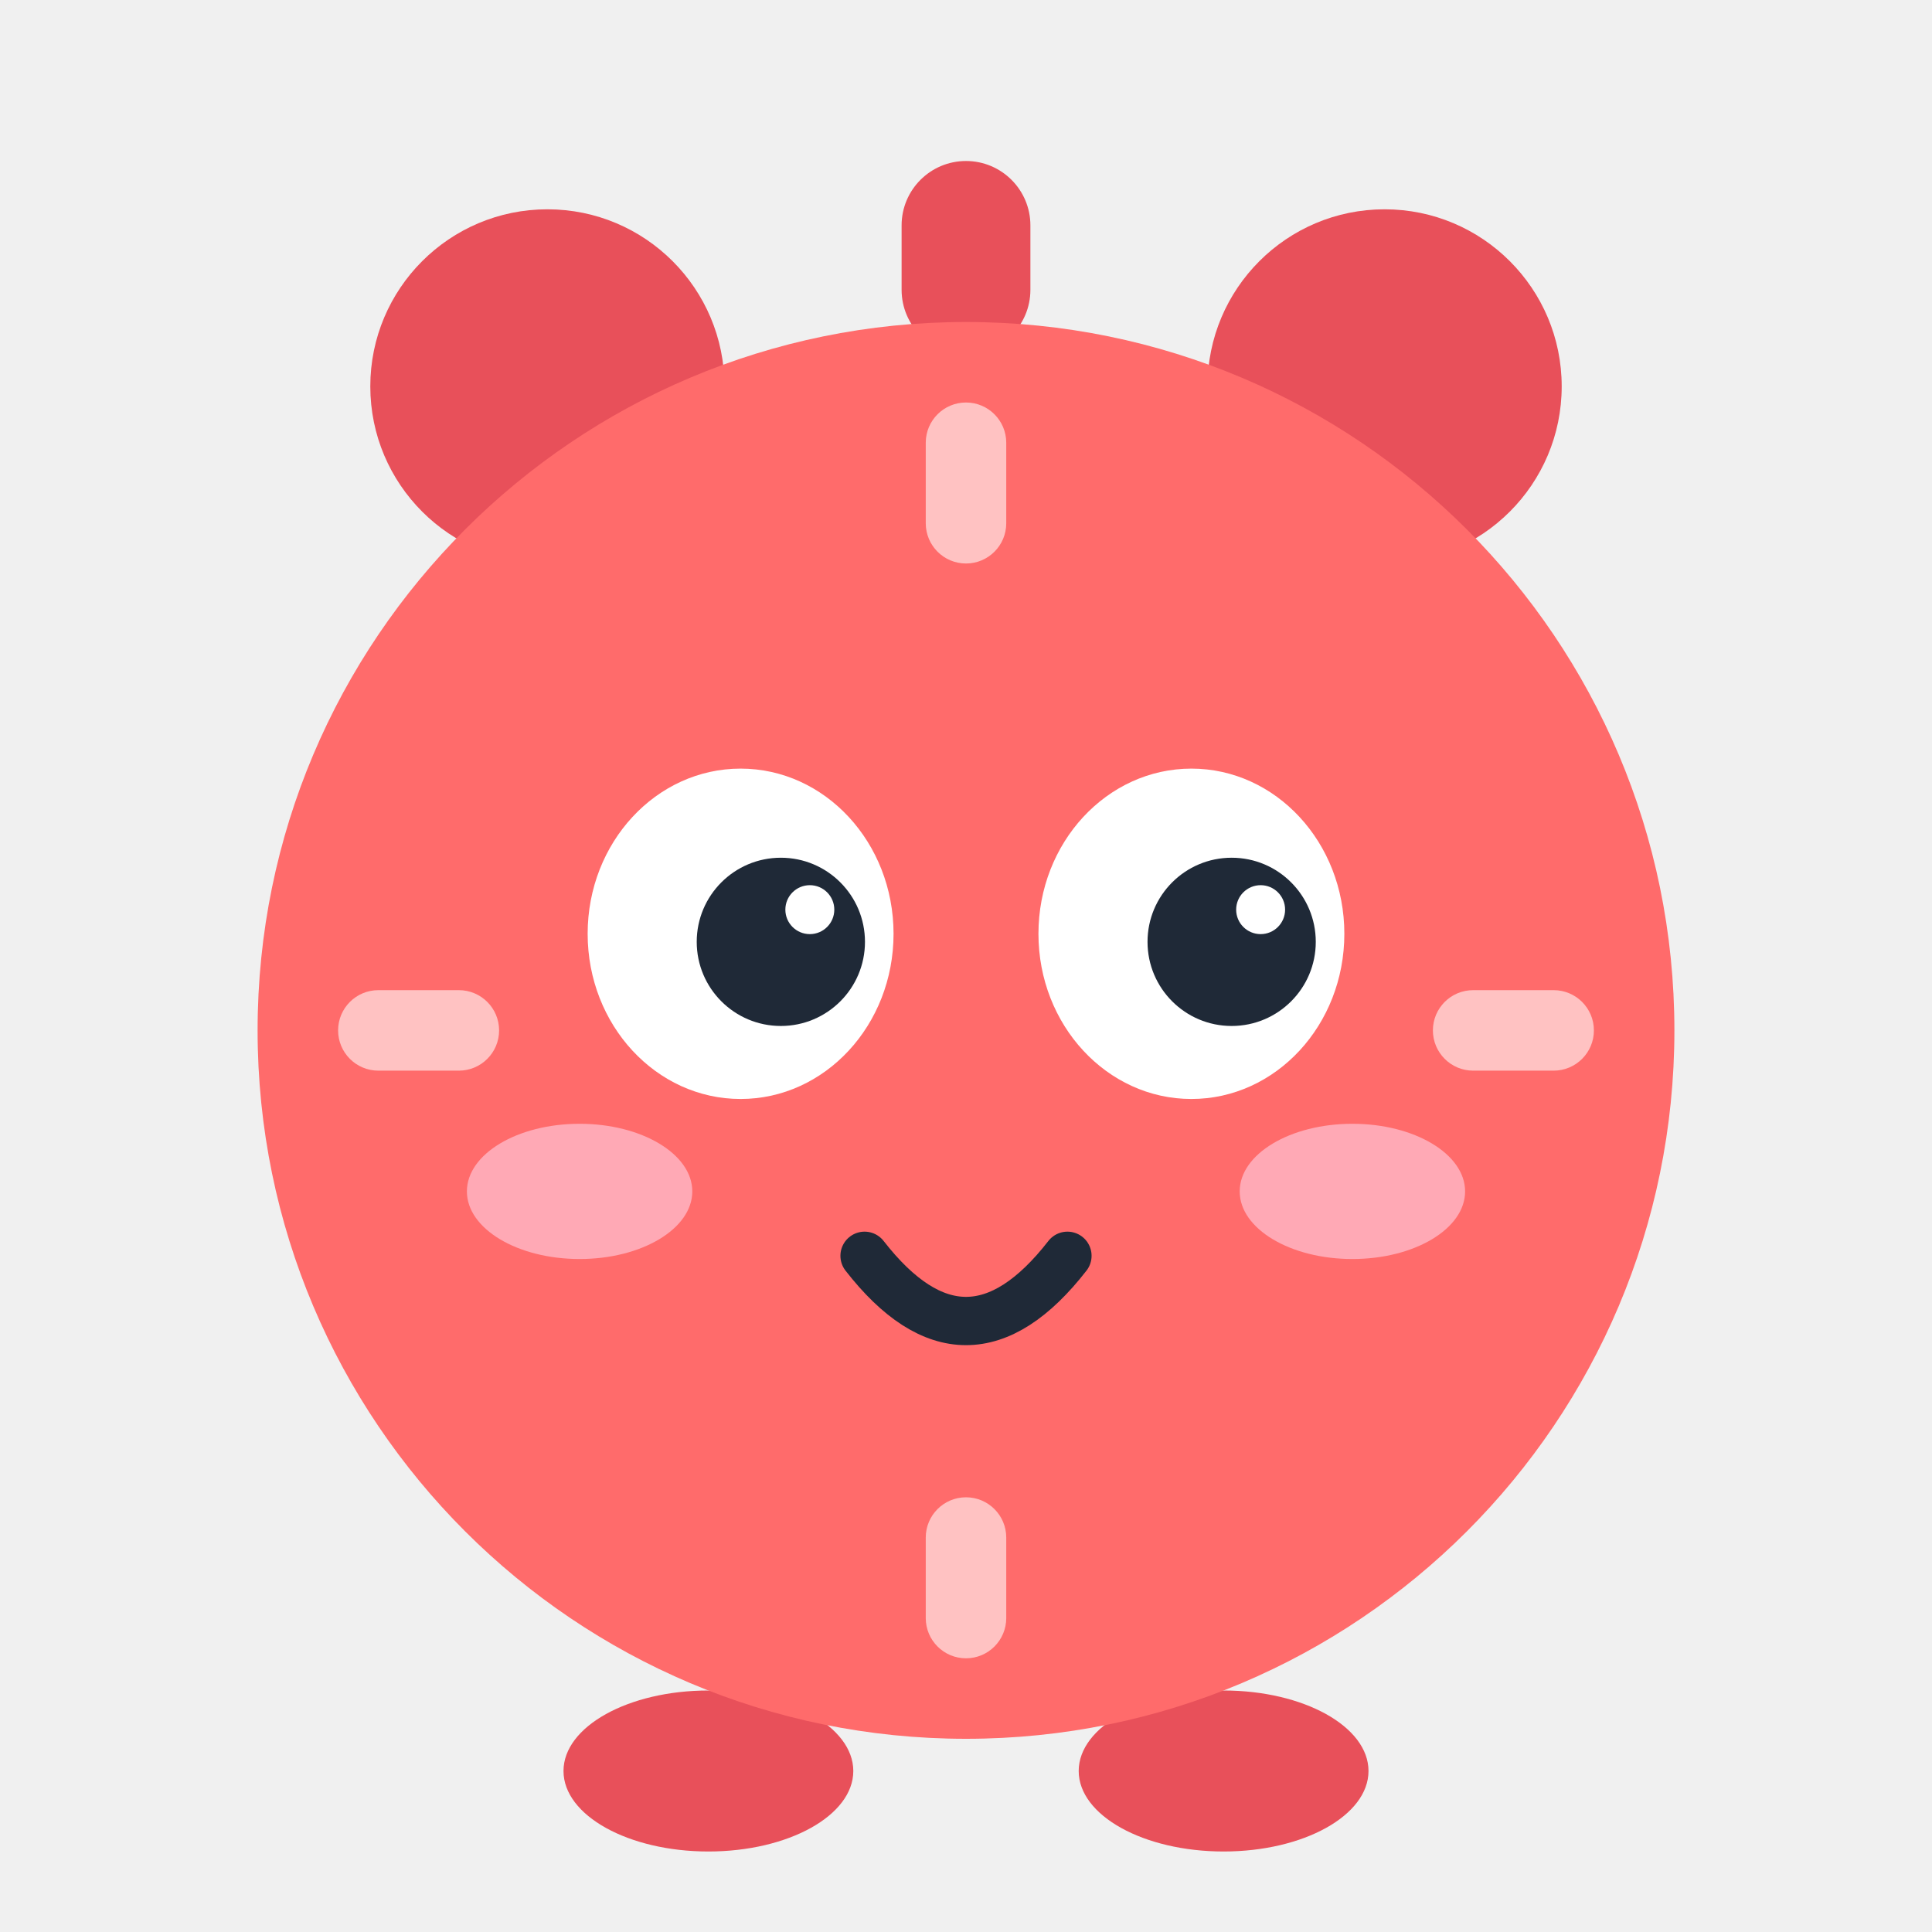
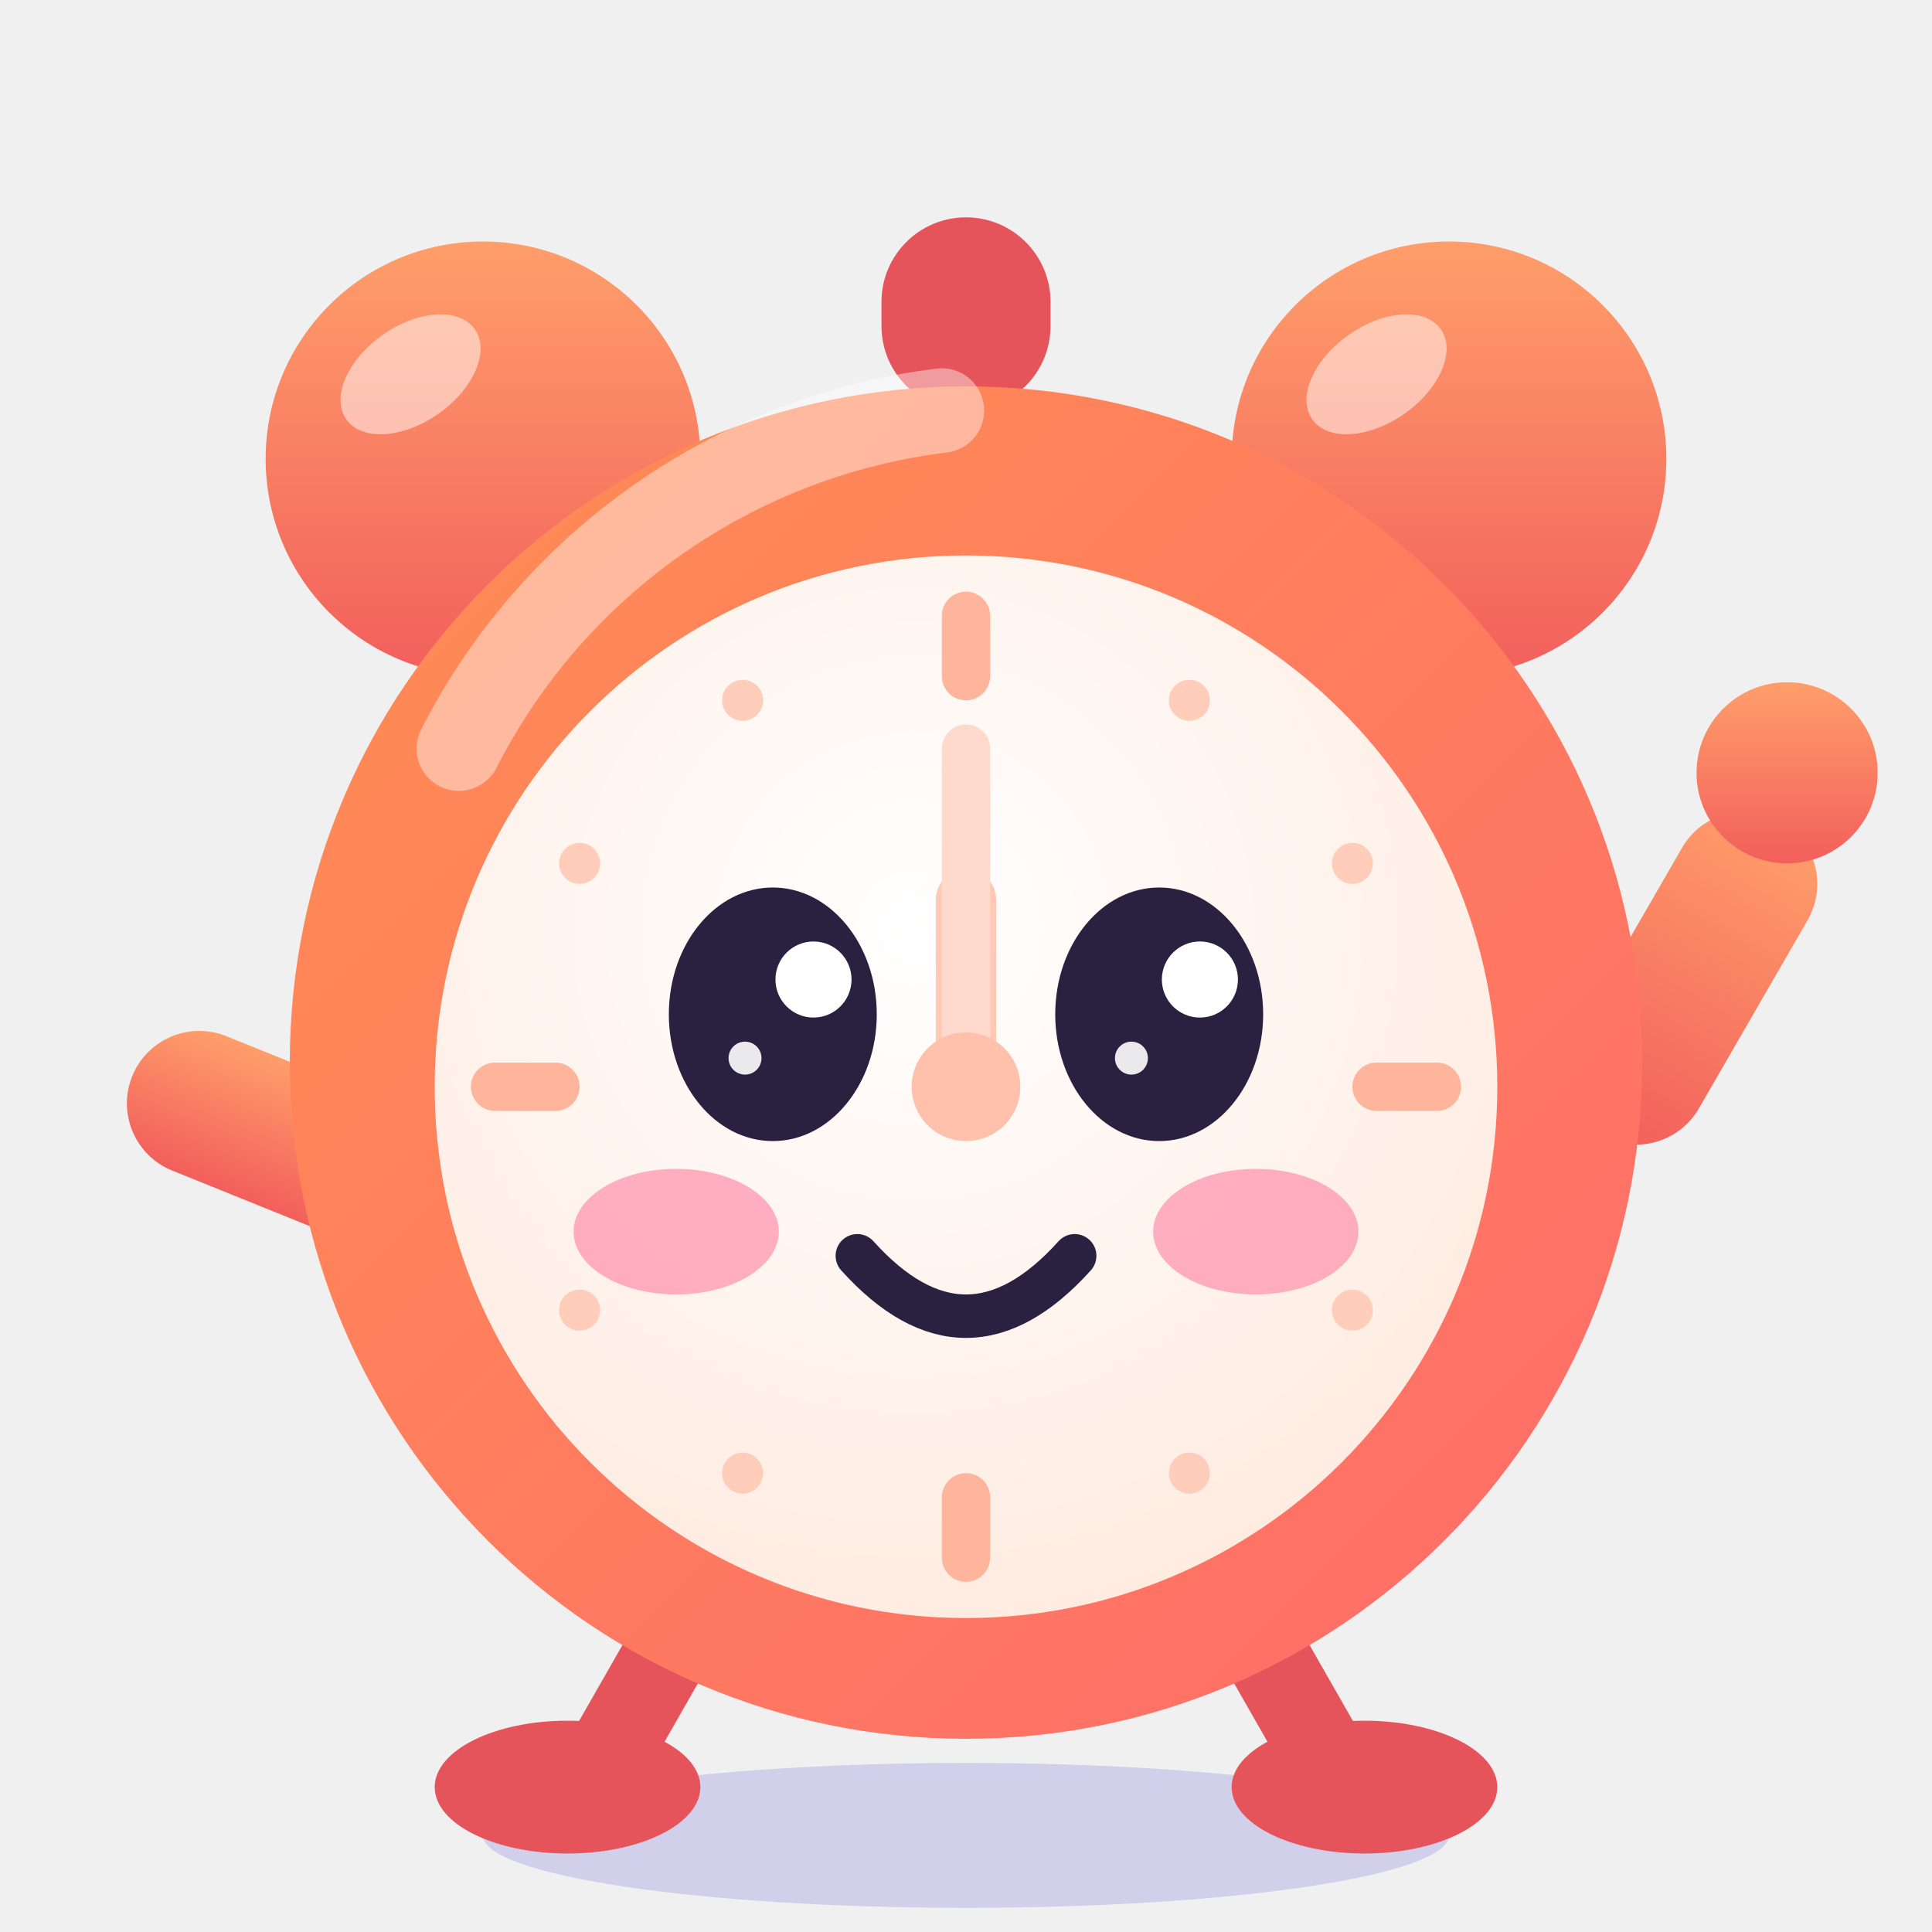
- <svg xmlns="http://www.w3.org/2000/svg" viewBox="0 0 120 120" width="120" height="120" role="img" aria-label="Tíc-Tắc" style="color:#FF6B6B">
-   <rect x="56" y="10" width="8" height="12" rx="4" fill="#E8505A" />
-   <circle cx="34" cy="24" r="11" fill="#E8505A" />
-   <circle cx="86" cy="24" r="11" fill="#E8505A" />
-   <ellipse cx="44" cy="110" rx="9" ry="5" fill="#E8505A" />
-   <ellipse cx="76" cy="110" rx="9" ry="5" fill="#E8505A" />
-   <circle cx="60" cy="64" r="44" fill="#FF6B6B" />
-   <rect x="57.5" y="25" width="5" height="10" rx="2.5" fill="#FFC2C2" />
-   <rect x="57.5" y="93" width="5" height="10" rx="2.5" fill="#FFC2C2" />
-   <rect x="21" y="61.5" width="10" height="5" rx="2.5" fill="#FFC2C2" />
-   <rect x="89" y="61.5" width="10" height="5" rx="2.5" fill="#FFC2C2" />
-   <ellipse cx="46" cy="58" rx="9.5" ry="10.26" fill="#FFFFFF" />
-   <circle cx="48.5" cy="58.5" r="5.225" fill="#1F2937" />
-   <circle cx="50.3" cy="56.5" r="1.52" fill="#FFFFFF" />
-   <ellipse cx="74" cy="58" rx="9.5" ry="10.26" fill="#FFFFFF" />
-   <circle cx="76.5" cy="58.5" r="5.225" fill="#1F2937" />
-   <circle cx="78.3" cy="56.5" r="1.52" fill="#FFFFFF" />
-   <ellipse cx="36" cy="74" rx="7" ry="4.2" fill="#FFB4C2" opacity=".85" />
-   <ellipse cx="84" cy="74" rx="7" ry="4.2" fill="#FFB4C2" opacity=".85" />
-   <path d="M53.7 78 Q60 86.1 66.3 78" fill="none" stroke="#1F2937" stroke-width="3" stroke-linecap="round" />
+ <svg xmlns="http://www.w3.org/2000/svg" viewBox="0 0 160 160" width="160" height="160" role="img" aria-label="Tíc-Tắc">
+   <style>
+ @keyframes f{0%,100%{transform:translateY(0)}50%{transform:translateY(-5px)}}
+ @keyframes s{0%,100%{transform:scaleX(1);opacity:.18}50%{transform:scaleX(.86);opacity:.1}}
+ @keyframes bl{0%,90%,100%{transform:scaleY(1)}94%{transform:scaleY(.08)}}
+ @keyframes wv{0%,100%{transform:rotate(0)}50%{transform:rotate(-26deg)}}
+ @keyframes sp{to{transform:rotate(360deg)}}
+ @keyframes ck{0%,100%{opacity:.45}50%{opacity:.8}}
+ @keyframes zz{0%{opacity:0;transform:translate(0,6px)}25%{opacity:1}100%{opacity:0;transform:translate(9px,-16px)}}
+ @keyframes pp{0%,100%{transform:scale(1) rotate(0)}50%{transform:scale(1.18) rotate(8deg)}}
+ .b{animation:f 3.4s ease-in-out infinite}
+ .sh{transform-box:fill-box;transform-origin:center;animation:s 3.4s ease-in-out infinite}
+ .e{transform-box:fill-box;transform-origin:center;animation:bl 5.2s infinite}
+ .w{transform-box:fill-box;animation:wv 1.8s ease-in-out infinite}
+ .hm{transform-origin:80px 90px;animation:sp 12s linear infinite}
+ .hh{transform-origin:80px 90px;animation:sp 144s linear infinite}
+ .ck{animation:ck 3.4s ease-in-out infinite}
+ .z{animation:zz 2.8s ease-in-out infinite}.z2{animation-delay:1.4s}
+ .pp{transform-box:fill-box;transform-origin:center;animation:pp 1.7s ease-in-out infinite}
+ .d2{animation-delay:.5s}.d3{animation-delay:1s}
+ @media (prefers-reduced-motion:reduce){*{animation:none!important}}
+ </style>
+   <defs>
+     <linearGradient id="tthappyb" x1="0" y1="0" x2="1" y2="1">
+       <stop offset="0" stop-color="#FF8E53" />
+       <stop offset="1" stop-color="#FF6B6B" />
+     </linearGradient>
+     <linearGradient id="tthappyl" x1="0" y1="0" x2="0" y2="1">
+       <stop offset="0" stop-color="#FF9E6A" />
+       <stop offset="1" stop-color="#F25F5C" />
+     </linearGradient>
+     <radialGradient id="tthappyf" cx=".45" cy=".35" r=".75">
+       <stop offset="0" stop-color="#FFFFFF" />
+       <stop offset="1" stop-color="#FFE9DD" />
+     </radialGradient>
+   </defs>
+   <ellipse class="sh" cx="80" cy="152" rx="40" ry="6" fill="#4338CA" opacity=".18" />
+   <g class="b">
+     <rect x="73" y="18" width="14" height="16" rx="7" fill="#E5545A" />
+     <circle cx="40" cy="38" r="18" fill="url(#tthappyl)" />
+     <circle cx="120" cy="38" r="18" fill="url(#tthappyl)" />
+     <ellipse cx="34" cy="31" rx="6.5" ry="4" fill="#FFFFFF" opacity=".5" transform="rotate(-35 34 31)" />
+     <ellipse cx="114" cy="31" rx="6.5" ry="4" fill="#FFFFFF" opacity=".5" transform="rotate(-35 114 31)" />
+     <path d="M58 132 L50 146 M102 132 L110 146" stroke="#E5545A" stroke-width="7" stroke-linecap="round" />
+     <ellipse cx="47" cy="148" rx="11" ry="5.5" fill="#E5545A" />
+     <ellipse cx="113" cy="148" rx="11" ry="5.5" fill="#E5545A" />
+     <rect x="10" y="88" width="26" height="12" rx="6" fill="url(#tthappyl)" transform="rotate(22 23 94)" />
+     <g class="w" style="transform-origin:15% 92%">
+       <rect x="134" y="66" width="12" height="30" rx="6" fill="url(#tthappyl)" transform="rotate(30 140 81)" />
+       <circle cx="148" cy="64" r="7.5" fill="url(#tthappyl)" />
+     </g>
+     <circle cx="80" cy="88" r="56" fill="url(#tthappyb)" />
+     <path d="M38 62 A52 52 0 0 1 78 34" stroke="#FFFFFF" stroke-opacity=".42" stroke-width="7" stroke-linecap="round" fill="none" />
+     <circle cx="80" cy="90" r="44" fill="url(#tthappyf)" />
+     <rect x="78" y="49" width="4" height="9" rx="2" fill="#FFB49C" transform="rotate(0 80 90)" />
+     <rect x="78" y="49" width="4" height="9" rx="2" fill="#FFB49C" transform="rotate(90 80 90)" />
+     <rect x="78" y="49" width="4" height="9" rx="2" fill="#FFB49C" transform="rotate(180 80 90)" />
+     <rect x="78" y="49" width="4" height="9" rx="2" fill="#FFB49C" transform="rotate(270 80 90)" />
+     <circle cx="98.5" cy="58.0" r="1.7" fill="#FFCDBA" />
+     <circle cx="112.0" cy="71.5" r="1.7" fill="#FFCDBA" />
+     <circle cx="112.0" cy="108.5" r="1.7" fill="#FFCDBA" />
+     <circle cx="98.5" cy="122.0" r="1.7" fill="#FFCDBA" />
+     <circle cx="61.5" cy="122.0" r="1.7" fill="#FFCDBA" />
+     <circle cx="48.0" cy="108.5" r="1.7" fill="#FFCDBA" />
+     <circle cx="48.0" cy="71.5" r="1.7" fill="#FFCDBA" />
+     <circle cx="61.5" cy="58.0" r="1.7" fill="#FFCDBA" />
+     <rect class="hh" x="77.5" y="72" width="5" height="20" rx="2.5" fill="#FFC9B6" />
+     <rect class="hm" x="78" y="60" width="4" height="32" rx="2" fill="#FFD9CB" />
+     <circle cx="80" cy="90" r="4.5" fill="#FFC1AC" />
+     <g class="ck">
+       <ellipse cx="56" cy="102" rx="8.5" ry="5.2" fill="#FF7FA0" opacity=".6" />
+       <ellipse cx="104" cy="102" rx="8.5" ry="5.2" fill="#FF7FA0" opacity=".6" />
+     </g>
+     <g class="e">
+       <ellipse cx="64" cy="84" rx="8.61" ry="10.5" fill="#2A2140" />
+       <circle cx="67.37" cy="81.12" r="3.15" fill="#FFFFFF" />
+       <circle cx="61.7" cy="87.63" r="1.365" fill="#FFFFFF" opacity=".9" />
+     </g>
+     <g class="e">
+       <ellipse cx="96" cy="84" rx="8.61" ry="10.5" fill="#2A2140" />
+       <circle cx="99.37" cy="81.12" r="3.15" fill="#FFFFFF" />
+       <circle cx="93.7" cy="87.63" r="1.365" fill="#FFFFFF" opacity=".9" />
+     </g>
+     <path d="M71 104 Q80 114 89 104" fill="none" stroke="#2A2140" stroke-width="3.6" stroke-linecap="round" />
+   </g>
</svg>
